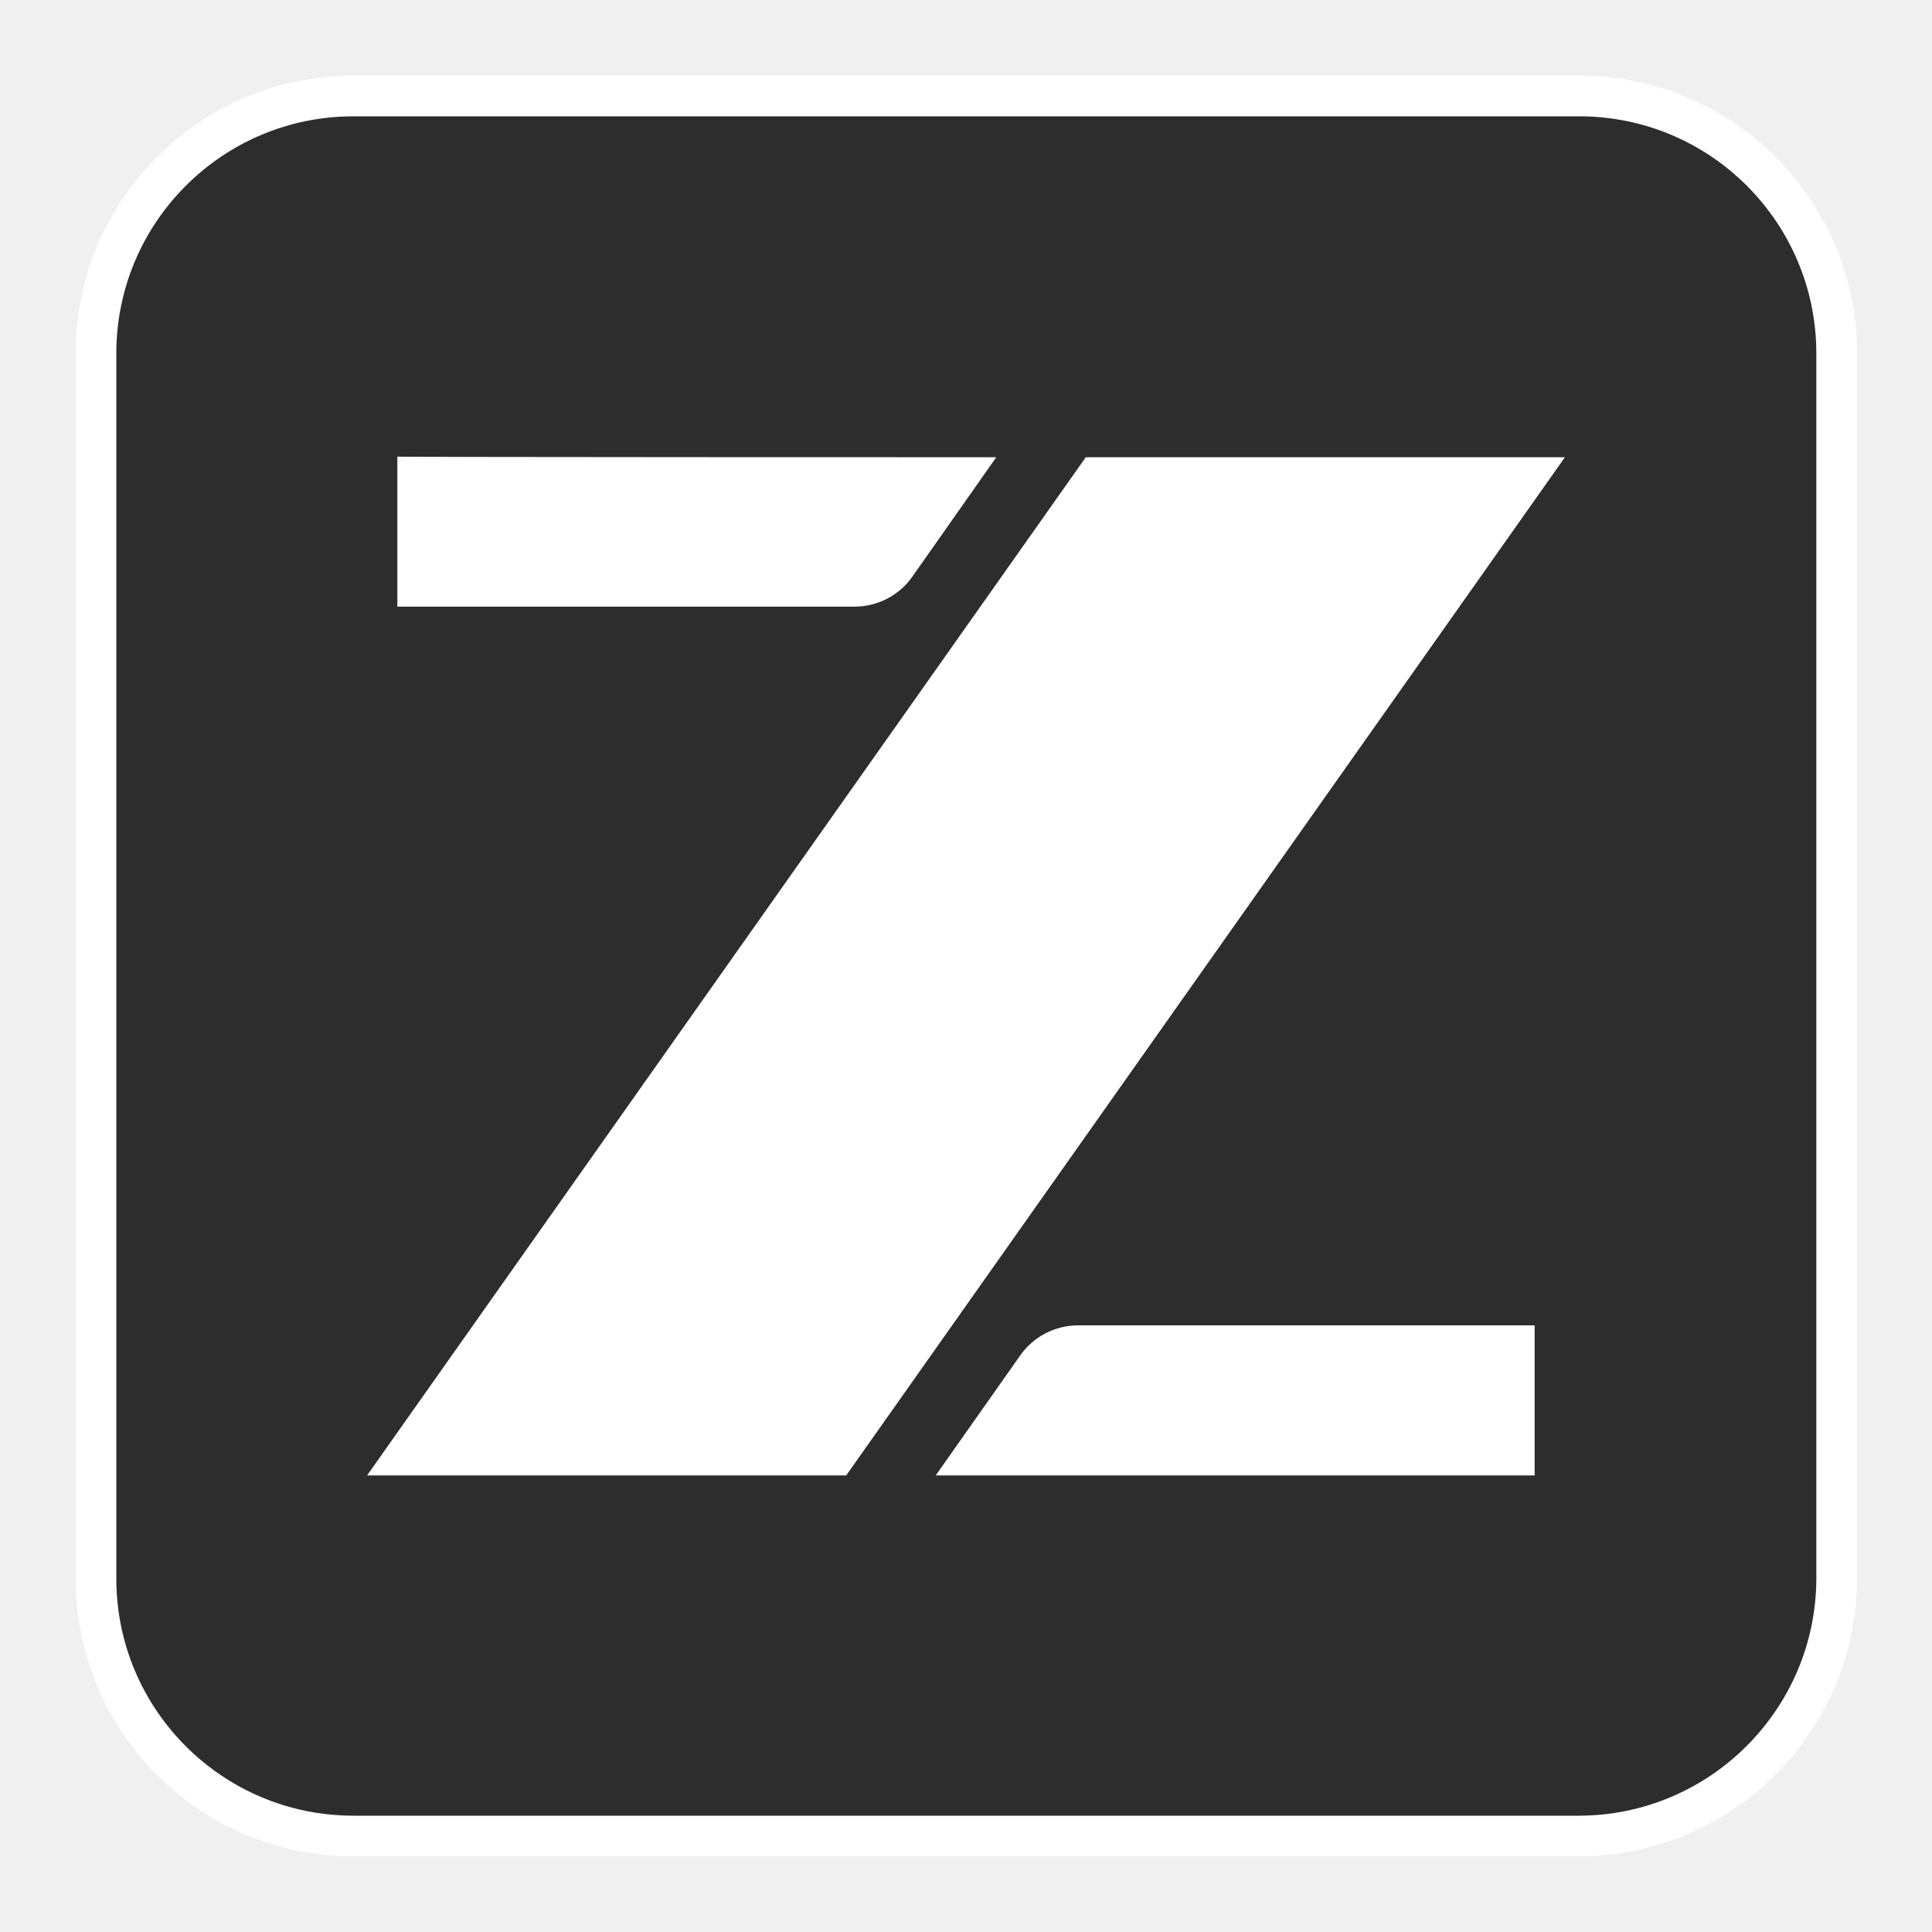
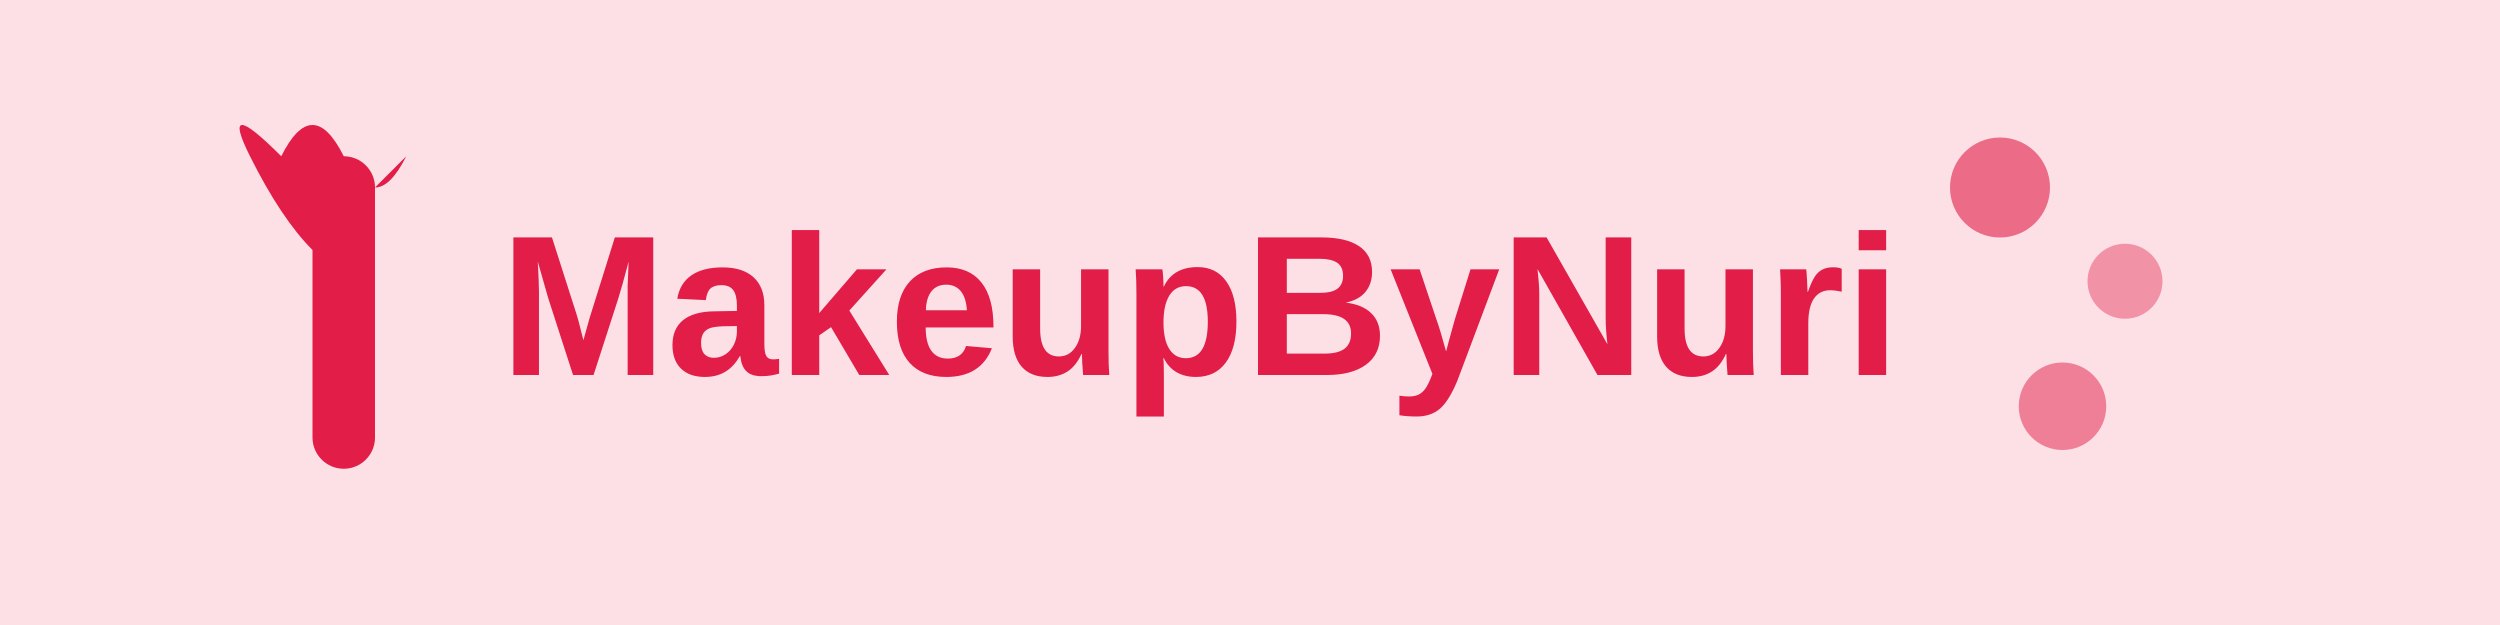
- <svg xmlns="http://www.w3.org/2000/svg" version="1.1" x="0px" y="0px" viewBox="0 0 30 30" style="enable-background:new 0 0 30 30;" xml:space="preserve">
-   <defs>
-     <style type="text/css">
-     .st194{fill:#2D2D2D;stroke:#FFFFFF;stroke-width:0.632;stroke-miterlimit:10;}
-     .st23{fill:#FFFFFF;}
- 
-     .z-breathe {
-       animation: breathe 2.5s ease-in-out infinite;
-     }
- 
-     @keyframes breathe {
-       0%, 100% { opacity: 0.7; }
-       50% { opacity: 1; }
-     }
-   </style>
-   </defs>
-   <g>
-     <path class="st194" d="M24.51,28.51H5.49c-2.21,0-4-1.79-4-4V5.49c0-2.21,1.79-4,4-4h19.03c2.21,0,4,1.79,4,4v19.03     C28.51,26.72,26.72,28.51,24.51,28.51z" />
-     <g class="z-breathe">
-       <path class="st23" d="M15.47,7.1l-1.3,1.85c-0.2,0.29-0.54,0.47-0.9,0.47h-7.1V7.09C6.16,7.1,15.47,7.1,15.47,7.1z" />
-       <polygon class="st23" points="24.3,7.1 13.14,22.91 5.7,22.91 16.86,7.1" />
-       <path class="st23" d="M14.53,22.91l1.31-1.86c0.2-0.29,0.54-0.47,0.9-0.47h7.09v2.33H14.53z" />
-     </g>
-   </g>
+ <svg xmlns="http://www.w3.org/2000/svg" viewBox="0 0 400 100">
+   <rect width="400" height="100" fill="#fde0e6" />
+   <rect x="50" y="25" width="10" height="50" fill="#e11d48" rx="5" />
+   <path d="M45 25 Q50 15, 55 25 T65 25 Q60 30, 55 35 T50 40 Q45 35, 40 25 T45 25 Z" fill="#e11d48" />
+   <text x="80" y="60" font-family="Arial, sans-serif" font-size="32" fill="#e11d48" font-weight="bold">
+     MakeupByNuri
+   </text>
+   <circle cx="320" cy="30" r="8" fill="#e11d48" opacity="0.6" />
+   <circle cx="340" cy="45" r="6" fill="#e11d48" opacity="0.4" />
+   <circle cx="330" cy="65" r="7" fill="#e11d48" opacity="0.5" />
</svg>
